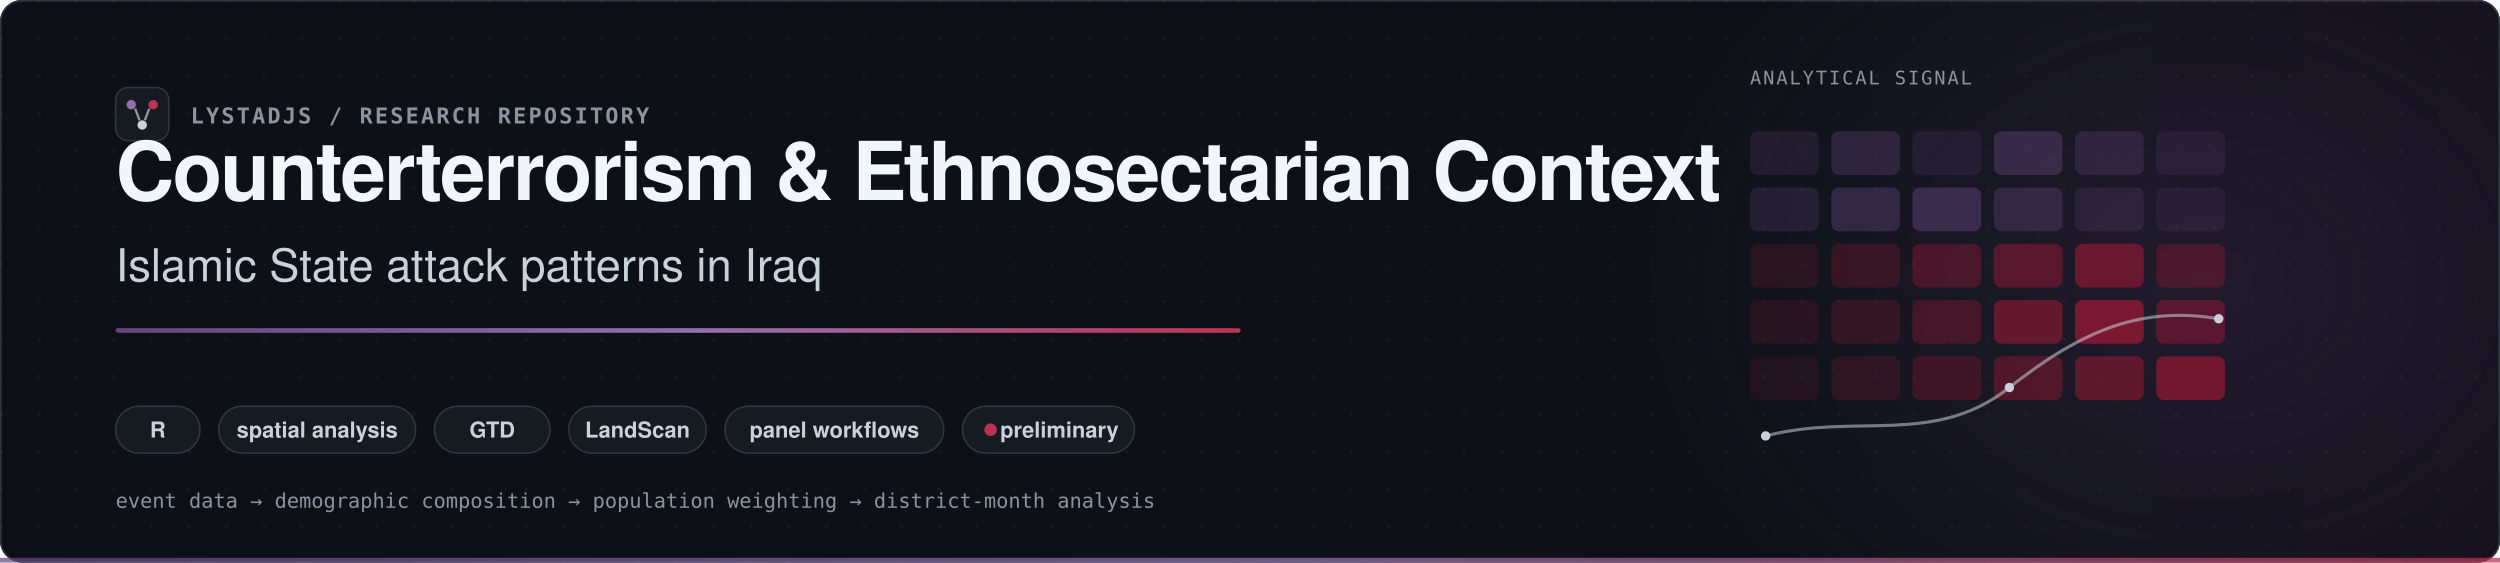
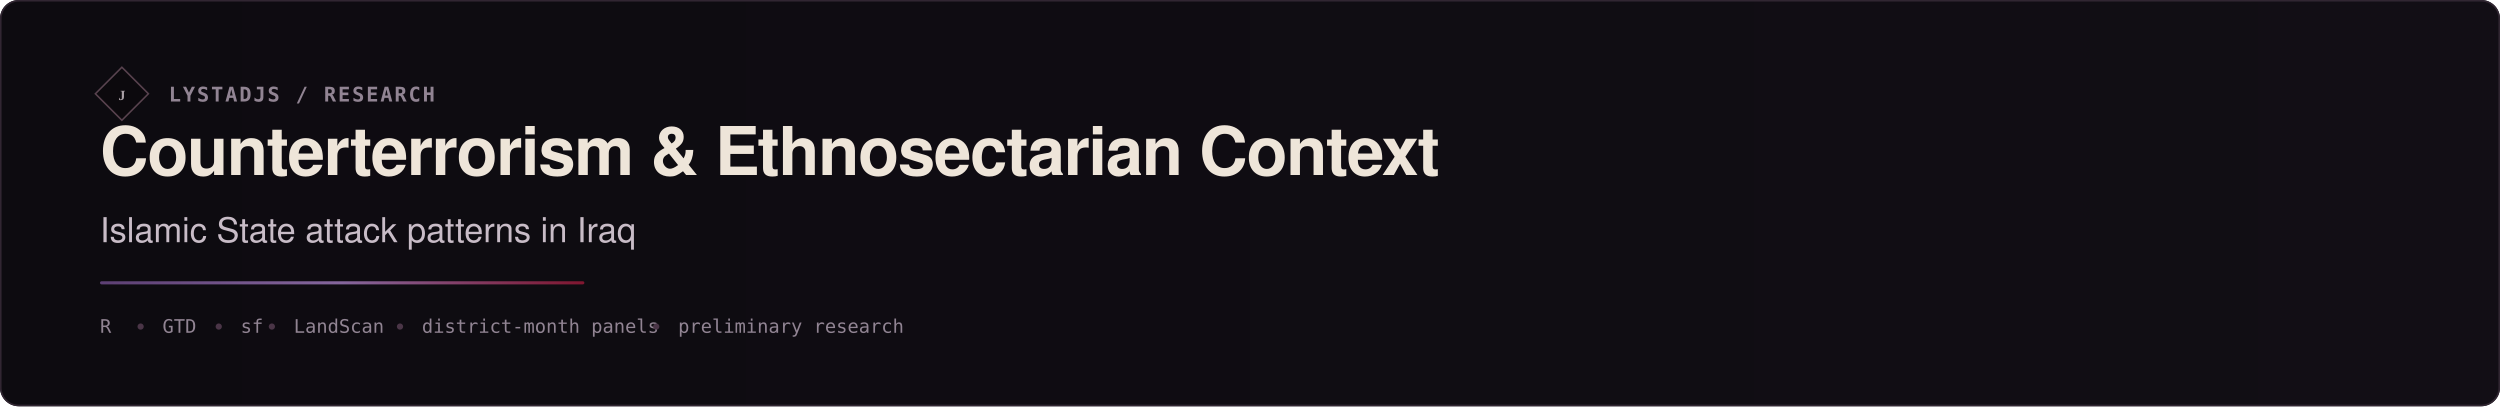
- <svg xmlns="http://www.w3.org/2000/svg" width="1600" height="360" viewBox="0 0 1600 360" role="img" aria-labelledby="title desc">
+ <svg xmlns="http://www.w3.org/2000/svg" width="1600" height="260" viewBox="0 0 1600 260" role="img" aria-labelledby="title desc">
  <defs>
    <linearGradient id="bg" x1="0" y1="0" x2="1" y2="0">
-       <stop offset="0" stop-color="#0d1117" />
-       <stop offset="0.72" stop-color="#0d1117" />
-       <stop offset="1" stop-color="#12101a" />
+       <stop offset="0" stop-color="#0d0b10" />
+       <stop offset="1" stop-color="#120e15" />
    </linearGradient>
    <linearGradient id="accent" x1="0" y1="0" x2="1" y2="0">
      <stop offset="0" stop-color="#65457e" />
-       <stop offset="0.52" stop-color="#9270ac" />
-       <stop offset="1" stop-color="#bf3152" />
+       <stop offset="0.5" stop-color="#9270ac" />
+       <stop offset="1" stop-color="#8d1732" />
    </linearGradient>
-     <radialGradient id="glow" cx="50%" cy="50%" r="50%">
-       <stop offset="0" stop-color="#65457e" stop-opacity="0.20" />
-       <stop offset="1" stop-color="#65457e" stop-opacity="0" />
-     </radialGradient>
-     <pattern id="dots" width="24" height="24" patternUnits="userSpaceOnUse">
-       <circle cx="1" cy="1" r="1" fill="#8b949e" fill-opacity="0.08" />
-     </pattern>
  </defs>
-   <rect width="1600" height="360" rx="14" fill="url(#bg)" />
-   <rect x="0.5" y="0.5" width="1599" height="359" rx="13.5" fill="none" stroke="#30363d" />
-   <rect width="1600" height="360" rx="14" fill="url(#dots)" />
-   <ellipse cx="1410" cy="180" rx="360" ry="290" fill="url(#glow)" />
-   <g transform="translate(74 56)">
-     <rect x="0" y="0" width="34" height="34" rx="8" fill="#161b22" stroke="#30363d" />
-     <circle cx="10" cy="11" r="3" fill="#9270ac" />
-     <circle cx="24" cy="11" r="3" fill="#bf3152" />
-     <circle cx="17" cy="24" r="3" fill="#c9d1d9" />
-     <path d="M12.5 13.5L15.3 21M21.5 13.5L18.7 21" stroke="#8b949e" stroke-width="1.5" />
-     <text x="48" y="23" fill="#8b949e" font-family="ui-monospace, SFMono-Regular, Menlo, Consolas, monospace" font-size="14" font-weight="600" letter-spacing="1.4">LYSTADJS / RESEARCH REPOSITORY</text>
+   <rect width="1600" height="260" rx="12" fill="url(#bg)" />
+   <rect x="0.5" y="0.5" width="1599" height="259" rx="11.5" fill="none" stroke="#312632" />
+   <g transform="translate(64 46)">
+     <rect x="2" y="2" width="24" height="24" transform="rotate(45 14 14)" fill="#0c090d" stroke="#59434f" />
+     <text x="14" y="18" text-anchor="middle" fill="#aaa0a6" font-family="Georgia, 'Times New Roman', serif" font-size="9" font-weight="700">J</text>
+     <text x="44" y="19" fill="#918493" font-family="ui-monospace, SFMono-Regular, Menlo, Consolas, monospace" font-size="13" font-weight="600" letter-spacing="1.2">LYSTADJS / RESEARCH</text>
  </g>
-   <g transform="translate(74 128)">
-     <text x="0" y="0" fill="#f0f6fc" font-family="-apple-system, BlinkMacSystemFont, 'Segoe UI', Helvetica, Arial, sans-serif" font-size="52" font-weight="700" letter-spacing="-1.2">Counterterrorism &amp; Ethnosectarian Context</text>
-     <text x="0" y="52" fill="#c9d1d9" font-family="-apple-system, BlinkMacSystemFont, 'Segoe UI', Helvetica, Arial, sans-serif" font-size="29" font-weight="500">Islamic State attack patterns in Iraq</text>
-     <rect x="0" y="82" width="720" height="3" rx="1.5" fill="url(#accent)" />
+   <g transform="translate(64 112)">
+     <text x="0" y="0" fill="#eee5d9" font-family="-apple-system, BlinkMacSystemFont, 'Segoe UI', Helvetica, Arial, sans-serif" font-size="43" font-weight="700" letter-spacing="-0.8">Counterterrorism &amp; Ethnosectarian Context</text>
+     <text x="0" y="43" fill="#c8bcc7" font-family="-apple-system, BlinkMacSystemFont, 'Segoe UI', Helvetica, Arial, sans-serif" font-size="22" font-weight="500">Islamic State attack patterns in Iraq</text>
+     <rect x="0" y="68" width="310" height="2" rx="1" fill="url(#accent)" opacity="0.9" />
  </g>
-   <g transform="translate(74 260)" font-family="-apple-system, BlinkMacSystemFont, 'Segoe UI', Helvetica, Arial, sans-serif" font-size="14" font-weight="600">
-     <g>
-       <rect x="0" y="0" width="54" height="30" rx="15" fill="#161b22" stroke="#30363d" />
-       <text x="27" y="20" text-anchor="middle" fill="#c9d1d9">R</text>
-     </g>
-     <g>
-       <rect x="66" y="0" width="126" height="30" rx="15" fill="#161b22" stroke="#30363d" />
-       <text x="129" y="20" text-anchor="middle" fill="#c9d1d9">spatial analysis</text>
-     </g>
-     <g>
-       <rect x="204" y="0" width="74" height="30" rx="15" fill="#161b22" stroke="#30363d" />
-       <text x="241" y="20" text-anchor="middle" fill="#c9d1d9">GTD</text>
-     </g>
-     <g>
-       <rect x="290" y="0" width="88" height="30" rx="15" fill="#161b22" stroke="#30363d" />
-       <text x="334" y="20" text-anchor="middle" fill="#c9d1d9">LandScan</text>
-     </g>
-     <g>
-       <rect x="390" y="0" width="140" height="30" rx="15" fill="#161b22" stroke="#30363d" />
-       <text x="460" y="20" text-anchor="middle" fill="#c9d1d9">panel workflows</text>
-     </g>
-     <g>
-       <rect x="542" y="0" width="110" height="30" rx="15" fill="#161b22" stroke="#30363d" />
-       <circle cx="560" cy="15" r="4" fill="#bf3152" />
-       <text x="604" y="20" text-anchor="middle" fill="#c9d1d9">preliminary</text>
-     </g>
+   <g transform="translate(64 213)" fill="#918493" font-family="ui-monospace, SFMono-Regular, Menlo, Consolas, monospace" font-size="12">
+     <text x="0" y="0">R</text>
+     <circle cx="26" cy="-4" r="2" fill="#4a3547" />
+     <text x="40" y="0">GTD</text>
+     <circle cx="76" cy="-4" r="2" fill="#4a3547" />
+     <text x="90" y="0">sf</text>
+     <circle cx="110" cy="-4" r="2" fill="#4a3547" />
+     <text x="124" y="0">LandScan</text>
+     <circle cx="192" cy="-4" r="2" fill="#4a3547" />
+     <text x="206" y="0">district-month panels</text>
+     <circle cx="356" cy="-4" r="2" fill="#4a3547" />
+     <text x="370" y="0">preliminary research</text>
  </g>
-   <text x="74" y="325" fill="#8b949e" font-family="ui-monospace, SFMono-Regular, Menlo, Consolas, monospace" font-size="13">event data → demographic composition → population weighting → district-month analysis</text>
-   <g transform="translate(1120 54)">
-     <text x="0" y="0" fill="#8b949e" font-family="ui-monospace, SFMono-Regular, Menlo, Consolas, monospace" font-size="12" letter-spacing="1.2">ANALYTICAL SIGNAL</text>
-     <g transform="translate(0 30)">
-       <g fill="#65457e">
-         <rect x="0" y="0" width="44" height="28" rx="5" opacity="0.20" />
-         <rect x="52" y="0" width="44" height="28" rx="5" opacity="0.32" />
-         <rect x="104" y="0" width="44" height="28" rx="5" opacity="0.18" />
-         <rect x="156" y="0" width="44" height="28" rx="5" opacity="0.42" />
-         <rect x="208" y="0" width="44" height="28" rx="5" opacity="0.28" />
-         <rect x="260" y="0" width="44" height="28" rx="5" opacity="0.18" />
-         <rect x="0" y="36" width="44" height="28" rx="5" opacity="0.24" />
-         <rect x="52" y="36" width="44" height="28" rx="5" opacity="0.38" />
-         <rect x="104" y="36" width="44" height="28" rx="5" opacity="0.46" />
-         <rect x="156" y="36" width="44" height="28" rx="5" opacity="0.34" />
-         <rect x="208" y="36" width="44" height="28" rx="5" opacity="0.22" />
-         <rect x="260" y="36" width="44" height="28" rx="5" opacity="0.16" />
-       </g>
-       <g fill="#8d1732">
-         <rect x="0" y="72" width="44" height="28" rx="5" opacity="0.20" />
-         <rect x="52" y="72" width="44" height="28" rx="5" opacity="0.30" />
-         <rect x="104" y="72" width="44" height="28" rx="5" opacity="0.44" />
-         <rect x="156" y="72" width="44" height="28" rx="5" opacity="0.54" />
-         <rect x="208" y="72" width="44" height="28" rx="5" opacity="0.68" />
-         <rect x="260" y="72" width="44" height="28" rx="5" opacity="0.38" />
-         <rect x="0" y="108" width="44" height="28" rx="5" opacity="0.18" />
-         <rect x="52" y="108" width="44" height="28" rx="5" opacity="0.26" />
-         <rect x="104" y="108" width="44" height="28" rx="5" opacity="0.38" />
-         <rect x="156" y="108" width="44" height="28" rx="5" opacity="0.64" />
-         <rect x="208" y="108" width="44" height="28" rx="5" opacity="0.82" />
-         <rect x="260" y="108" width="44" height="28" rx="5" opacity="0.52" />
-         <rect x="0" y="144" width="44" height="28" rx="5" opacity="0.14" />
-         <rect x="52" y="144" width="44" height="28" rx="5" opacity="0.22" />
-         <rect x="104" y="144" width="44" height="28" rx="5" opacity="0.34" />
-         <rect x="156" y="144" width="44" height="28" rx="5" opacity="0.48" />
-         <rect x="208" y="144" width="44" height="28" rx="5" opacity="0.60" />
-         <rect x="260" y="144" width="44" height="28" rx="5" opacity="0.74" />
-       </g>
-       <path d="M10 195 C68 180 118 202 166 164 S252 112 300 120" fill="none" stroke="#c9d1d9" stroke-opacity="0.54" stroke-width="2" />
-       <g fill="#c9d1d9">
-         <circle cx="10" cy="195" r="3" />
-         <circle cx="166" cy="164" r="3" />
-         <circle cx="300" cy="120" r="3" />
-       </g>
-     </g>
-   </g>
-   <rect x="0" y="357" width="1600" height="3" fill="url(#accent)" opacity="0.72" />
</svg>
